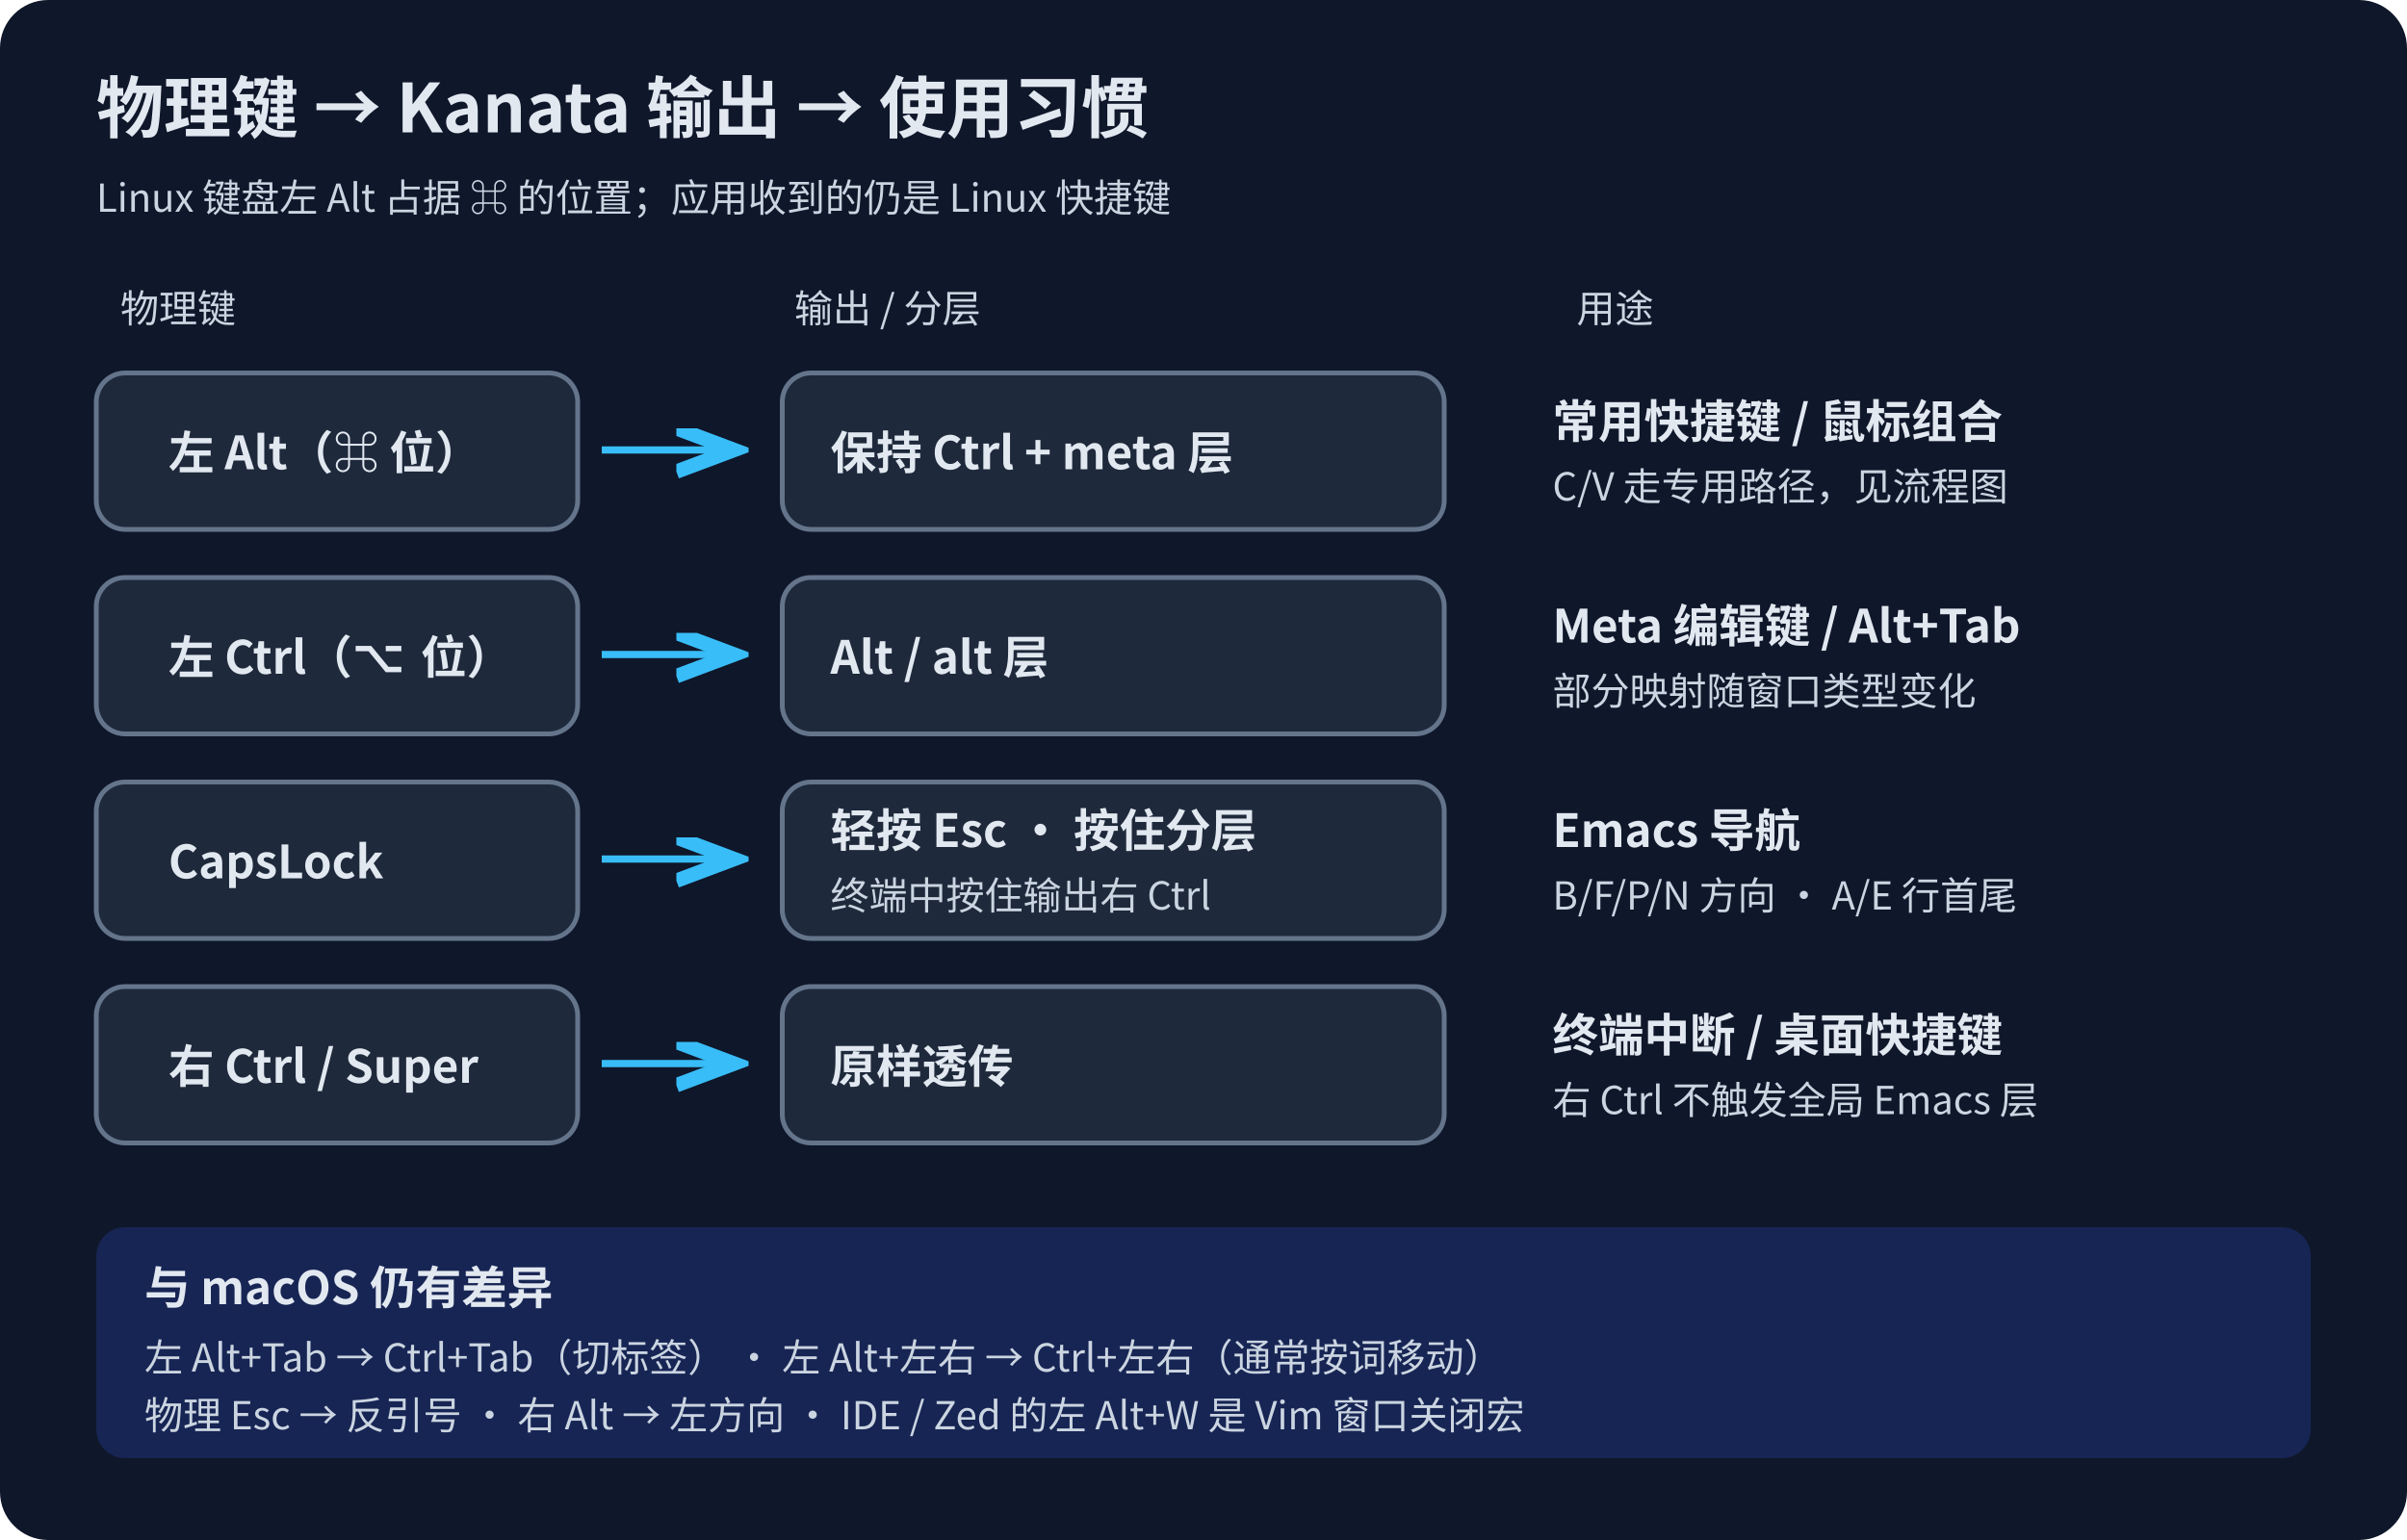
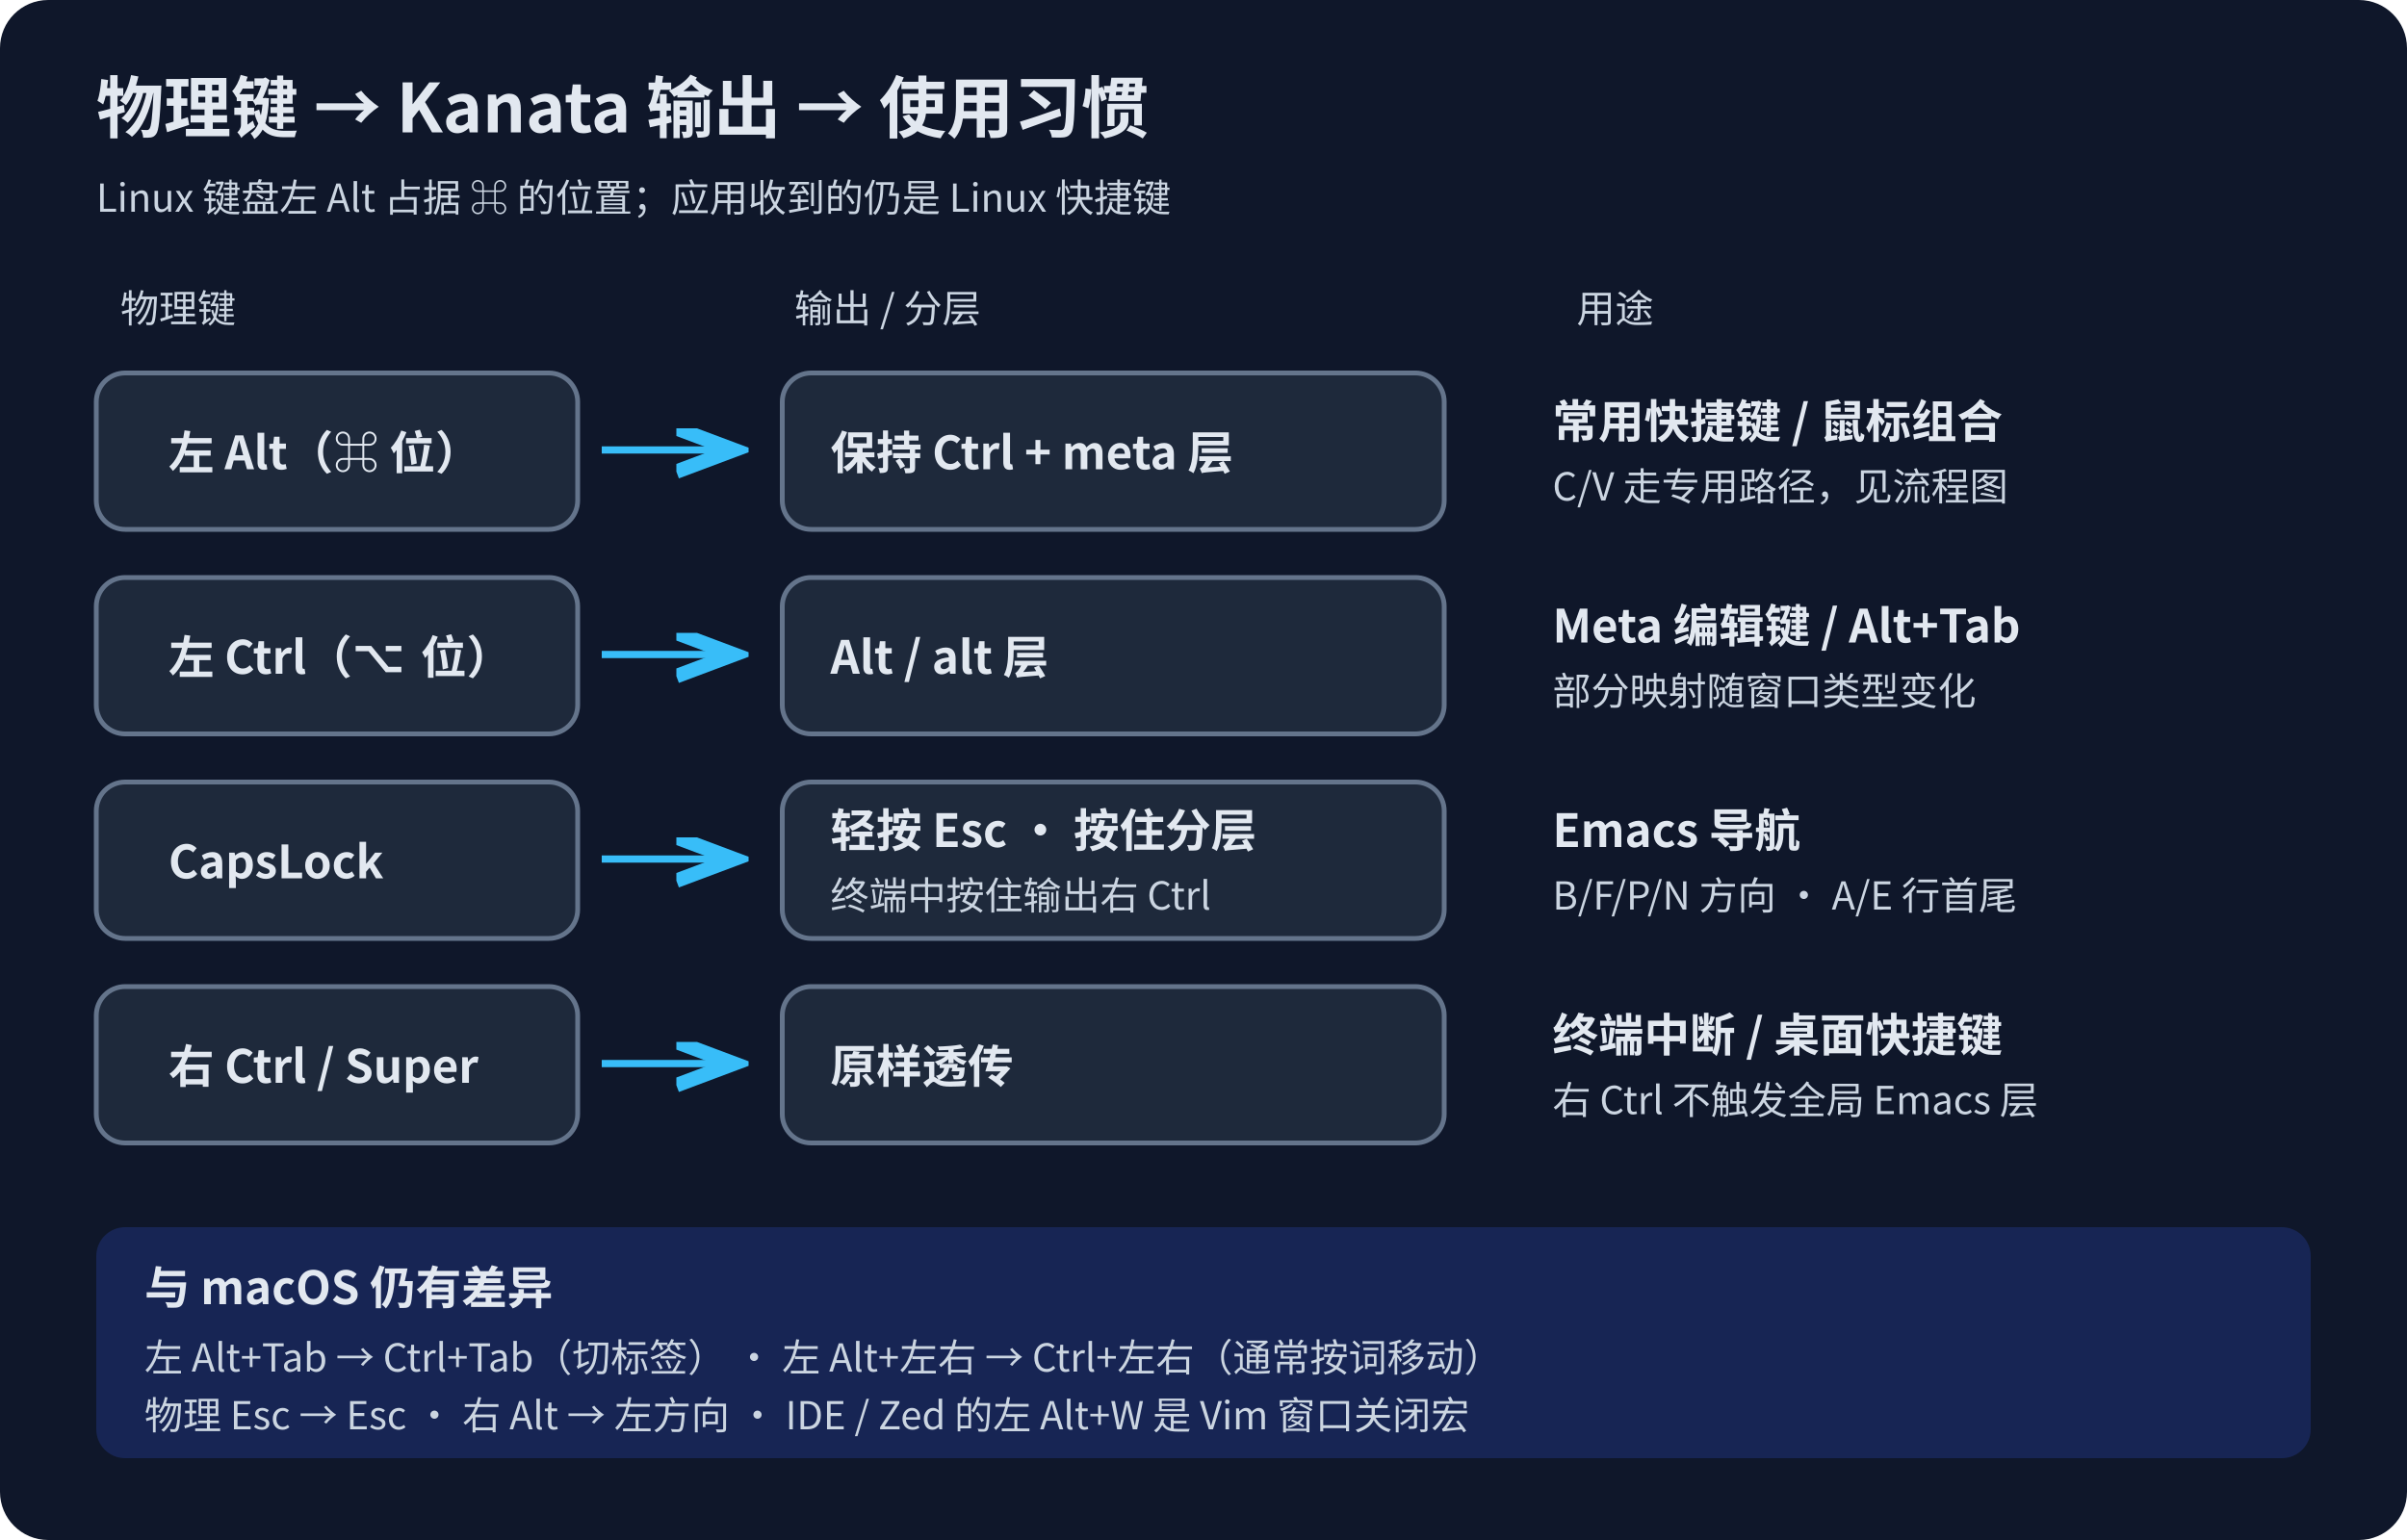
<svg xmlns="http://www.w3.org/2000/svg" width="1000" height="640" viewBox="0 0 1000 640" role="img" aria-labelledby="title desc">
  <defs>
    <style>text{font-family:system-ui,'Noto Sans CJK SC',sans-serif;fill:#e2e8f0}.h{font-size:28px;font-weight:700}.label{font-size:19px;font-weight:600}.small{font-size:16px;fill:#cbd5e1}.key{fill:#1e293b;stroke:#64748b;stroke-width:2}.arrow{stroke:#38bdf8;stroke-width:3;marker-end:url(#a)}</style>
    <marker id="a" markerWidth="10" markerHeight="10" refX="8" refY="3" orient="auto">
      <path d="M0 0L8 3L0 6" fill="none" stroke="#38bdf8" stroke-width="2" />
    </marker>
  </defs>
  <rect width="1000" height="640" rx="20" fill="#0f172a" />
  <text x="40" y="55" class="h">物理键 → Kanata 输出 → 使用习惯</text>
  <text x="40" y="88" class="small">Linux 键盘左 Alt 占据 ⌘ 的位置；应用收到的仍是 Linux 快捷键</text>
  <text x="50" y="134" class="small">物理键</text>
  <text x="330" y="134" class="small">输出 / 分层</text>
  <text x="655" y="134" class="small">用途</text>
  <g>
    <rect x="40" y="155" width="200" height="65" rx="12" class="key" />
    <text x="70" y="195" class="label">左 Alt（⌘ 位）</text>
    <path d="M250 187H305" class="arrow" />
    <rect x="325" y="155" width="275" height="65" rx="12" class="key" />
    <text x="345" y="195" class="label">保持 Ctrl + meta 层</text>
    <text x="645" y="182" class="label">常用快捷键 / 鼠标组合</text>
    <text x="645" y="208" class="small">C/V 走专用路径，见流程图</text>
    <rect x="40" y="240" width="200" height="65" rx="12" class="key" />
    <text x="70" y="280" class="label">左 Ctrl（⌥ 位）</text>
    <path d="M250 272H305" class="arrow" />
    <rect x="325" y="240" width="275" height="65" rx="12" class="key" />
    <text x="345" y="280" class="label">Alt / alt 层</text>
    <text x="645" y="267" class="label">Meta 编辑键 / Alt+Tab</text>
    <text x="645" y="293" class="small">部分映射随窗口类型变化</text>
    <rect x="40" y="325" width="200" height="65" rx="12" class="key" />
    <text x="70" y="365" class="label">CapsLock</text>
    <path d="M250 357H305" class="arrow" />
    <rect x="325" y="325" width="275" height="65" rx="12" class="key" />
    <text x="345" y="352" class="label">轻按 Esc · 按住分层</text>
    <text x="345" y="378" class="small">终端中按住输出右 Ctrl</text>
    <text x="645" y="352" class="label">Emacs 导航</text>
    <text x="645" y="378" class="small">B/F/P/N 方向 · A/E 行首尾</text>
    <rect x="40" y="410" width="200" height="65" rx="12" class="key" />
    <text x="70" y="450" class="label">右 Ctrl / Super</text>
    <path d="M250 442H305" class="arrow" />
    <rect x="325" y="410" width="275" height="65" rx="12" class="key" />
    <text x="345" y="450" class="label">原样透传</text>
    <text x="645" y="437" class="label">终端中断 / 桌面快捷键</text>
    <text x="645" y="463" class="small">右 Ctrl 不触发全局 Emacs 层</text>
  </g>
  <rect x="40" y="510" width="920" height="96" rx="12" fill="#172554" />
  <text x="60" y="542" class="label">与 macOS 仍有差异</text>
  <text x="60" y="570" class="small">左 Alt+Tab → Ctrl+Tab（切标签） · 左 Alt+左右 → Ctrl+左右（通常按词移动）</text>
-   <text x="60" y="594" class="small">物理 Esc → 反引号 · 右 Alt → 左方向 · IDE / Zed 的左 Alt+W 是 Vim 窗口关闭宏</text>
+   <text x="60" y="594" class="small">物理 Esc → Esc · 右 Alt → 左方向 · IDE / Zed 的左 Alt+W 是 Vim 窗口关闭宏</text>
</svg>
